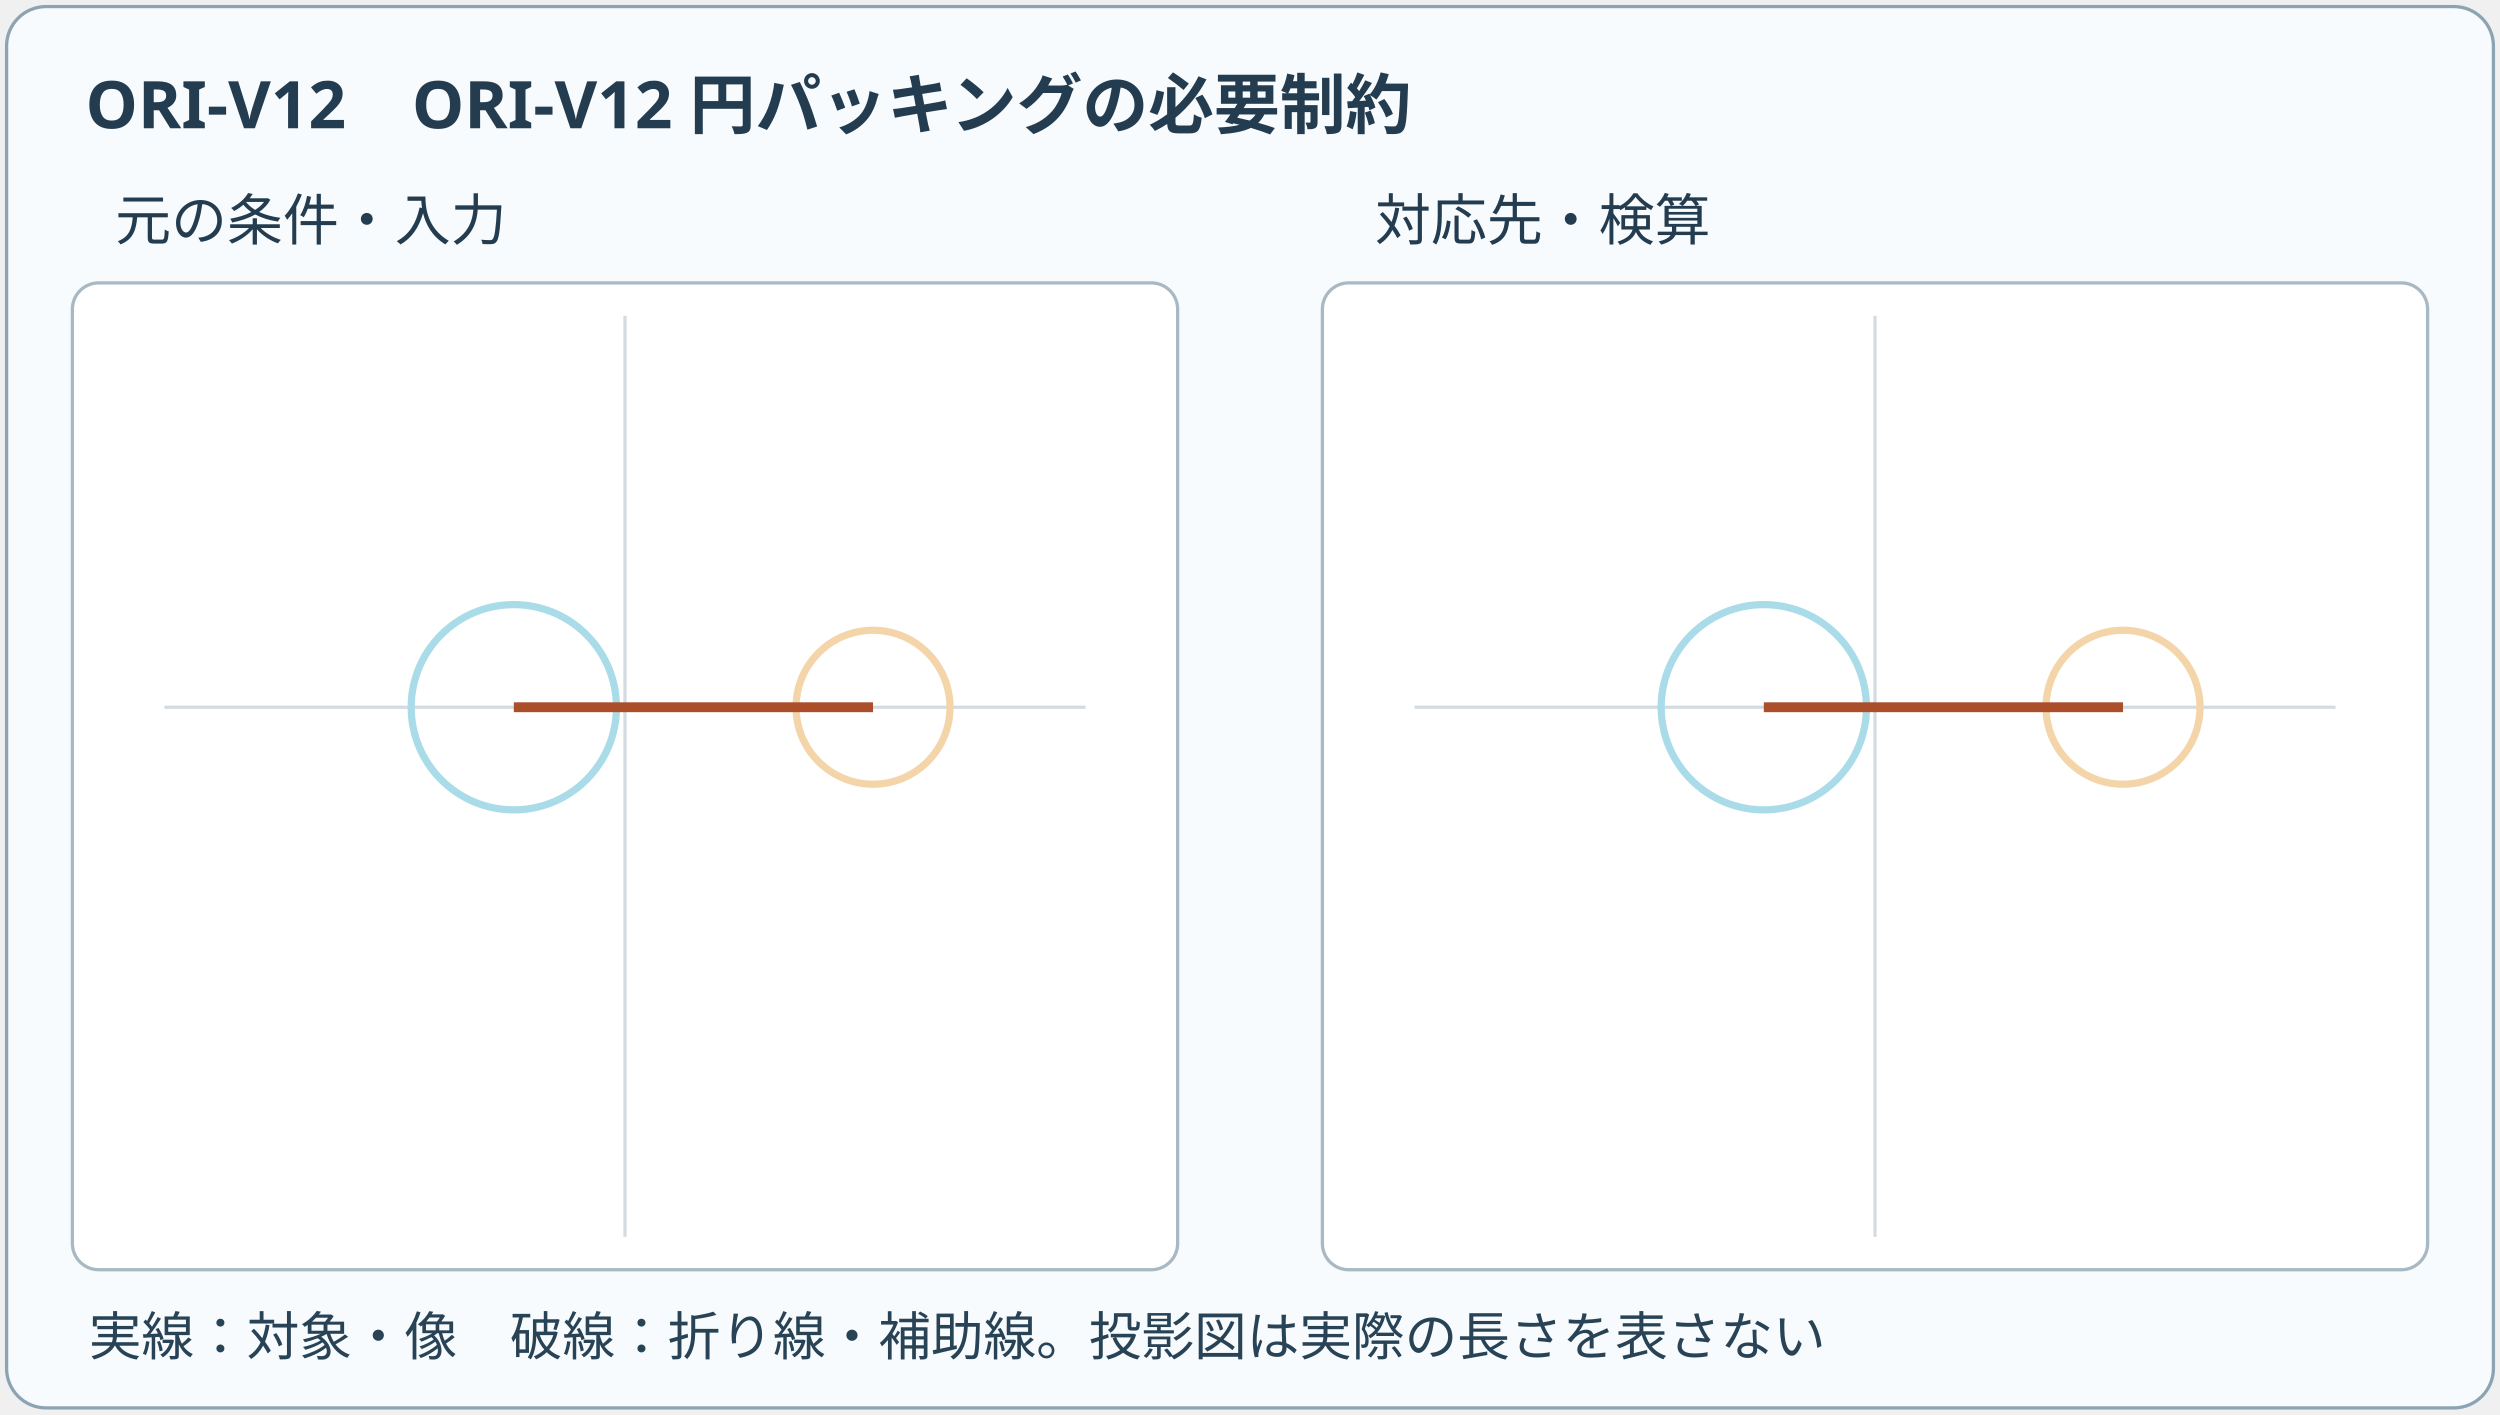
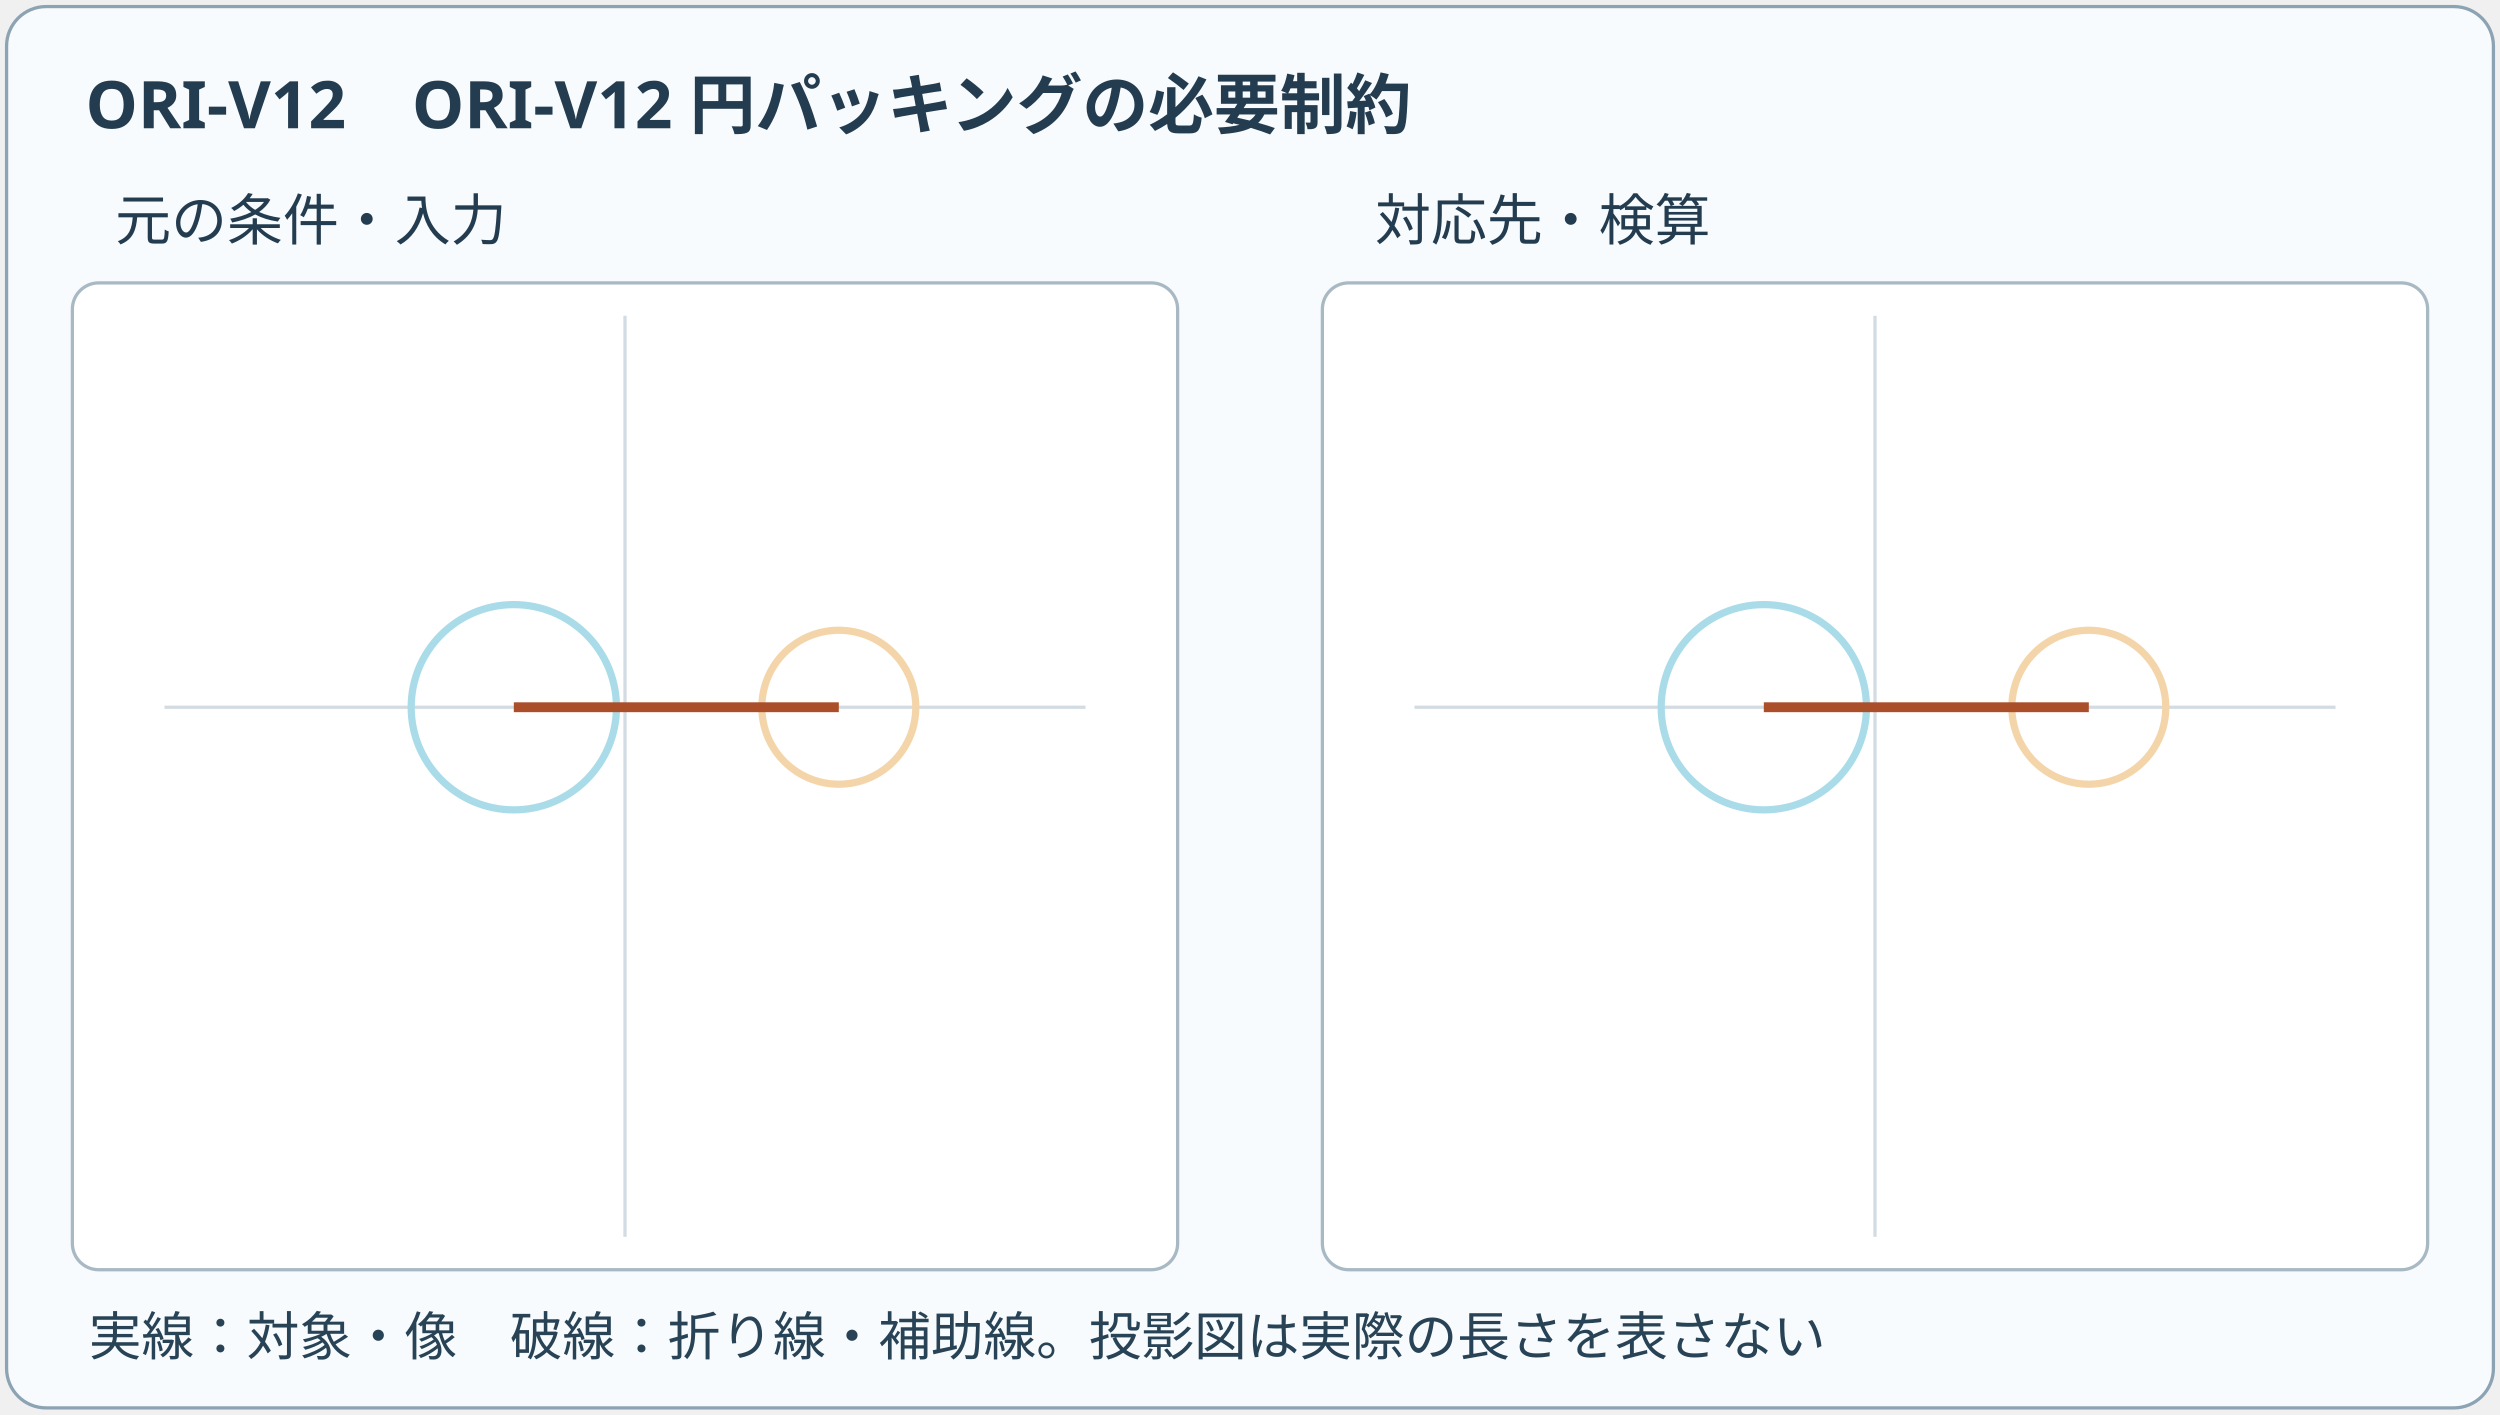
<svg xmlns="http://www.w3.org/2000/svg" viewBox="0 0 760 430" role="img" aria-labelledby="title desc" data-layout-lint="strict">
  <defs>
    <clipPath id="ori-b-left">
      <rect x="24" y="89" width="332" height="294" />
    </clipPath>
    <clipPath id="ori-b-right">
      <rect x="404" y="89" width="332" height="294" />
    </clipPath>
  </defs>
  <rect x="2" y="2" width="756" height="426" rx="12" fill="#f8fbfd" stroke="#8ca3b3" />
  <rect x="22" y="86" width="336" height="300" rx="8" fill="#fff" stroke="#a8b9c4" />
  <rect x="402" y="86" width="336" height="300" rx="8" fill="#fff" stroke="#a8b9c4" />
  <text x="26" y="39" font-size="20" font-weight="700" font-family="system-ui,sans-serif" fill="#243c4f">ORI-V12　ORI-V12 円パッキングの必要制約</text>
  <text x="35" y="73" font-size="17" font-family="system-ui,sans-serif" fill="#243c4f">元の条件・入力</text>
  <text x="418" y="73" font-size="17" font-family="system-ui,sans-serif" fill="#243c4f">対応先・検算</text>
  <g clip-path="url(#ori-b-left)">
    <line x1="50" y1="215" x2="330" y2="215" stroke="#d3dce3" />
    <line x1="190" y1="96" x2="190" y2="376" stroke="#d3dce3" />
    <circle cx="156.20" cy="215.00" r="31.20" fill="none" stroke="#a9dce8" stroke-width="2.2" />
-     <circle cx="265.40" cy="215.00" r="23.40" fill="none" stroke="#f3d5a9" stroke-width="2.2" />
-     <line x1="156.20" y1="215.00" x2="265.40" y2="215.00" stroke="#ab4f2b" stroke-width="3" />
+     <circle cx="255.00" cy="215.00" r="23.40" fill="none" stroke="#f3d5a9" stroke-width="2.2" />
+     <line x1="156.20" y1="215.00" x2="255.00" y2="215.00" stroke="#ab4f2b" stroke-width="3" />
  </g>
  <g clip-path="url(#ori-b-right)">
    <line x1="430" y1="215" x2="710" y2="215" stroke="#d3dce3" />
    <line x1="570" y1="96" x2="570" y2="376" stroke="#d3dce3" />
    <circle cx="536.20" cy="215.00" r="31.20" fill="none" stroke="#a9dce8" stroke-width="2.2" />
-     <circle cx="645.40" cy="215.00" r="23.40" fill="none" stroke="#f3d5a9" stroke-width="2.2" />
-     <line x1="536.20" y1="215.00" x2="645.40" y2="215.00" stroke="#ab4f2b" stroke-width="3" />
+     <circle cx="635.00" cy="215.00" r="23.40" fill="none" stroke="#f3d5a9" stroke-width="2.2" />
+     <line x1="536.20" y1="215.00" x2="635.00" y2="215.00" stroke="#ab4f2b" stroke-width="3" />
  </g>
  <text x="27" y="412" font-family="system-ui,sans-serif" font-size="16" fill="#284356">実線：対象・像　破線：折り線・補助線。投影図は実際の長さを表さない</text>
</svg>
